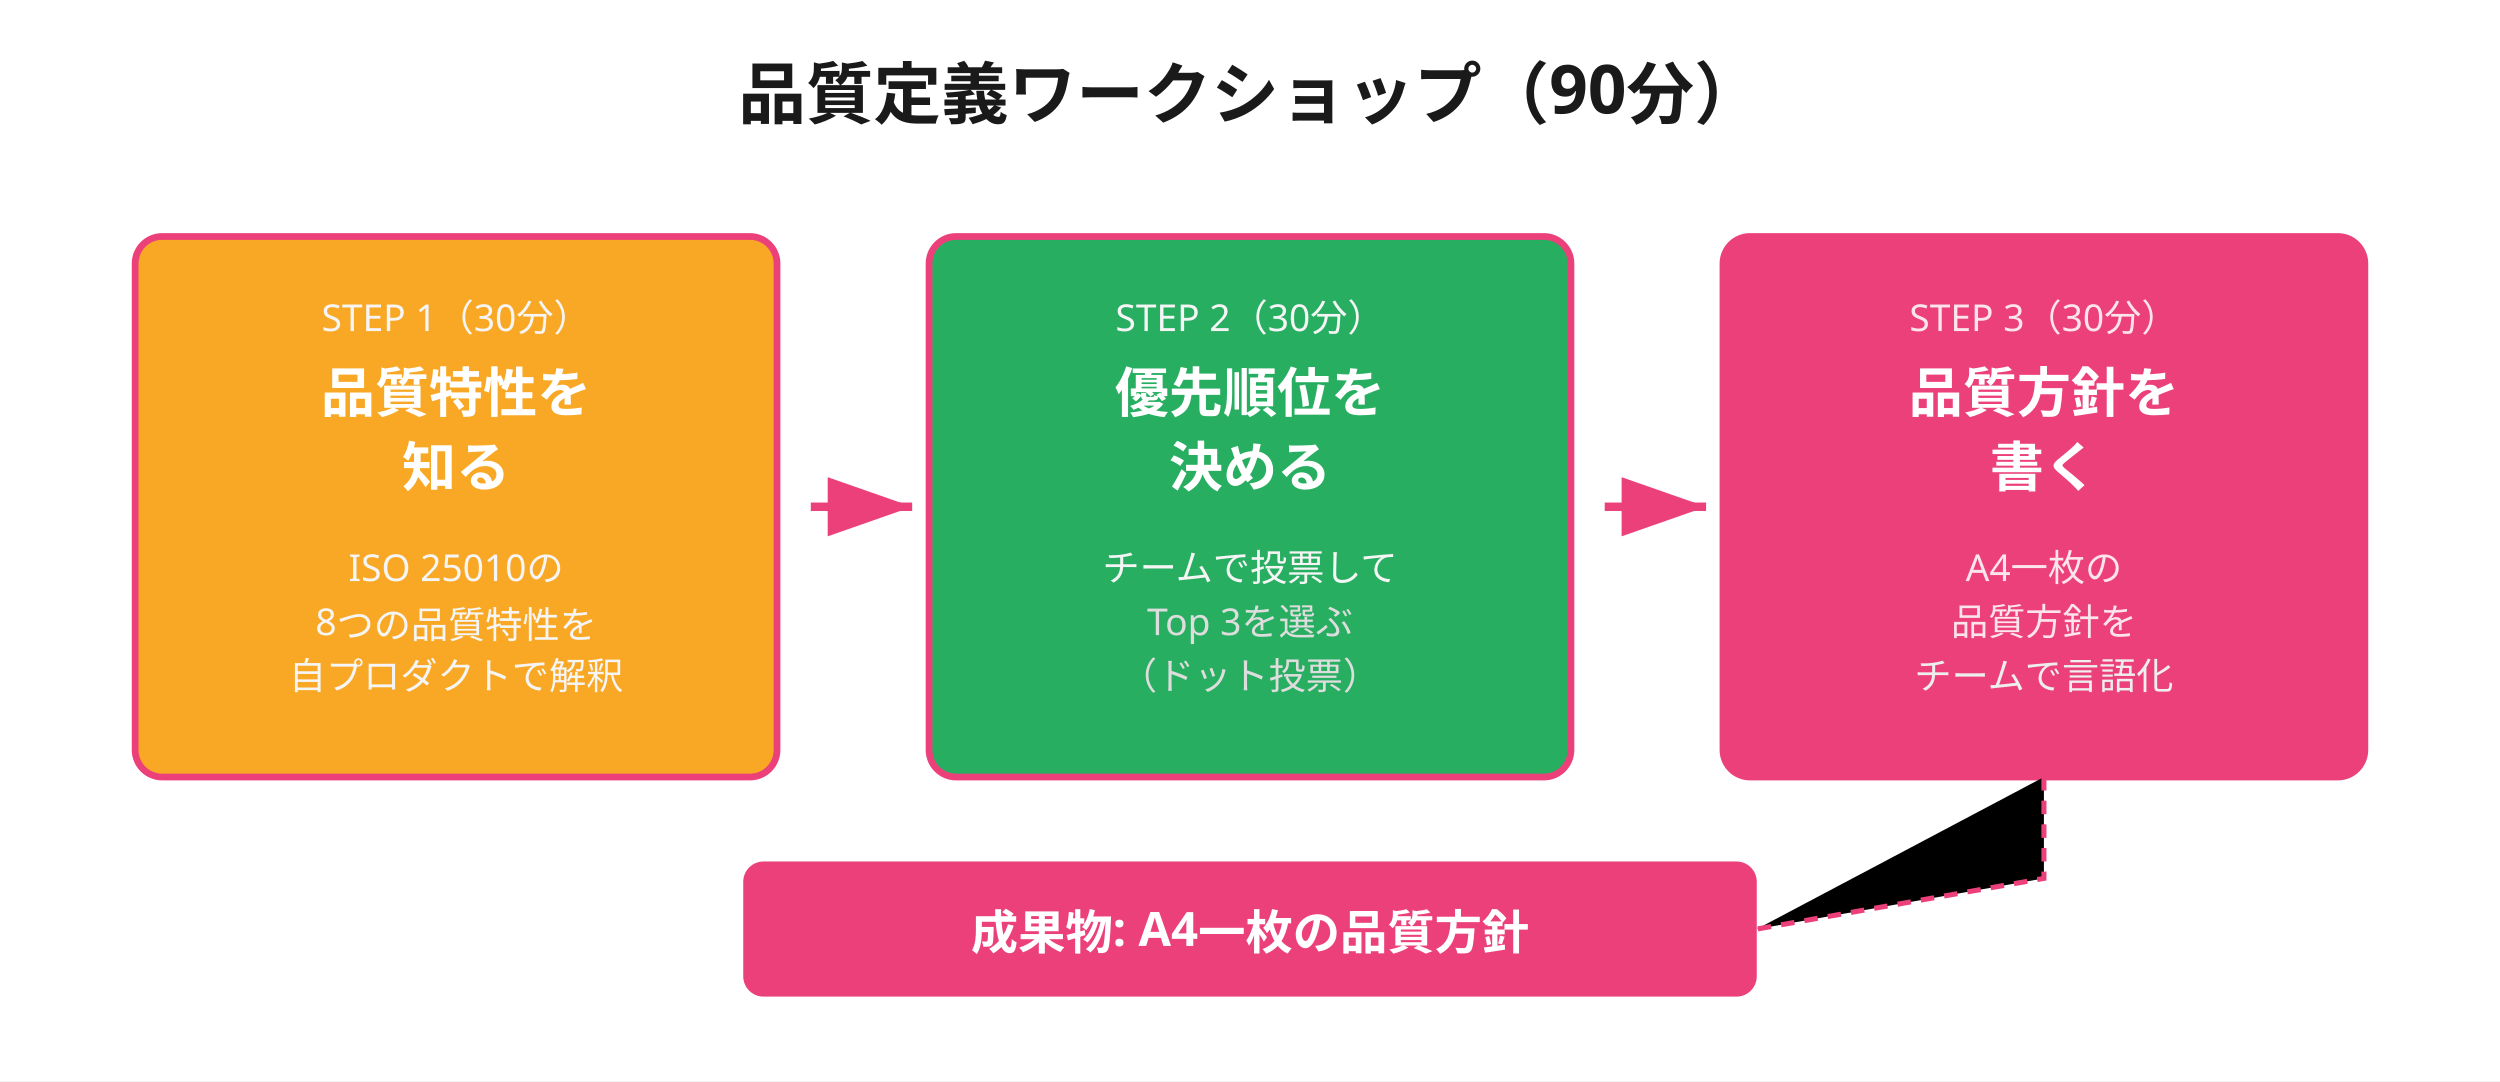
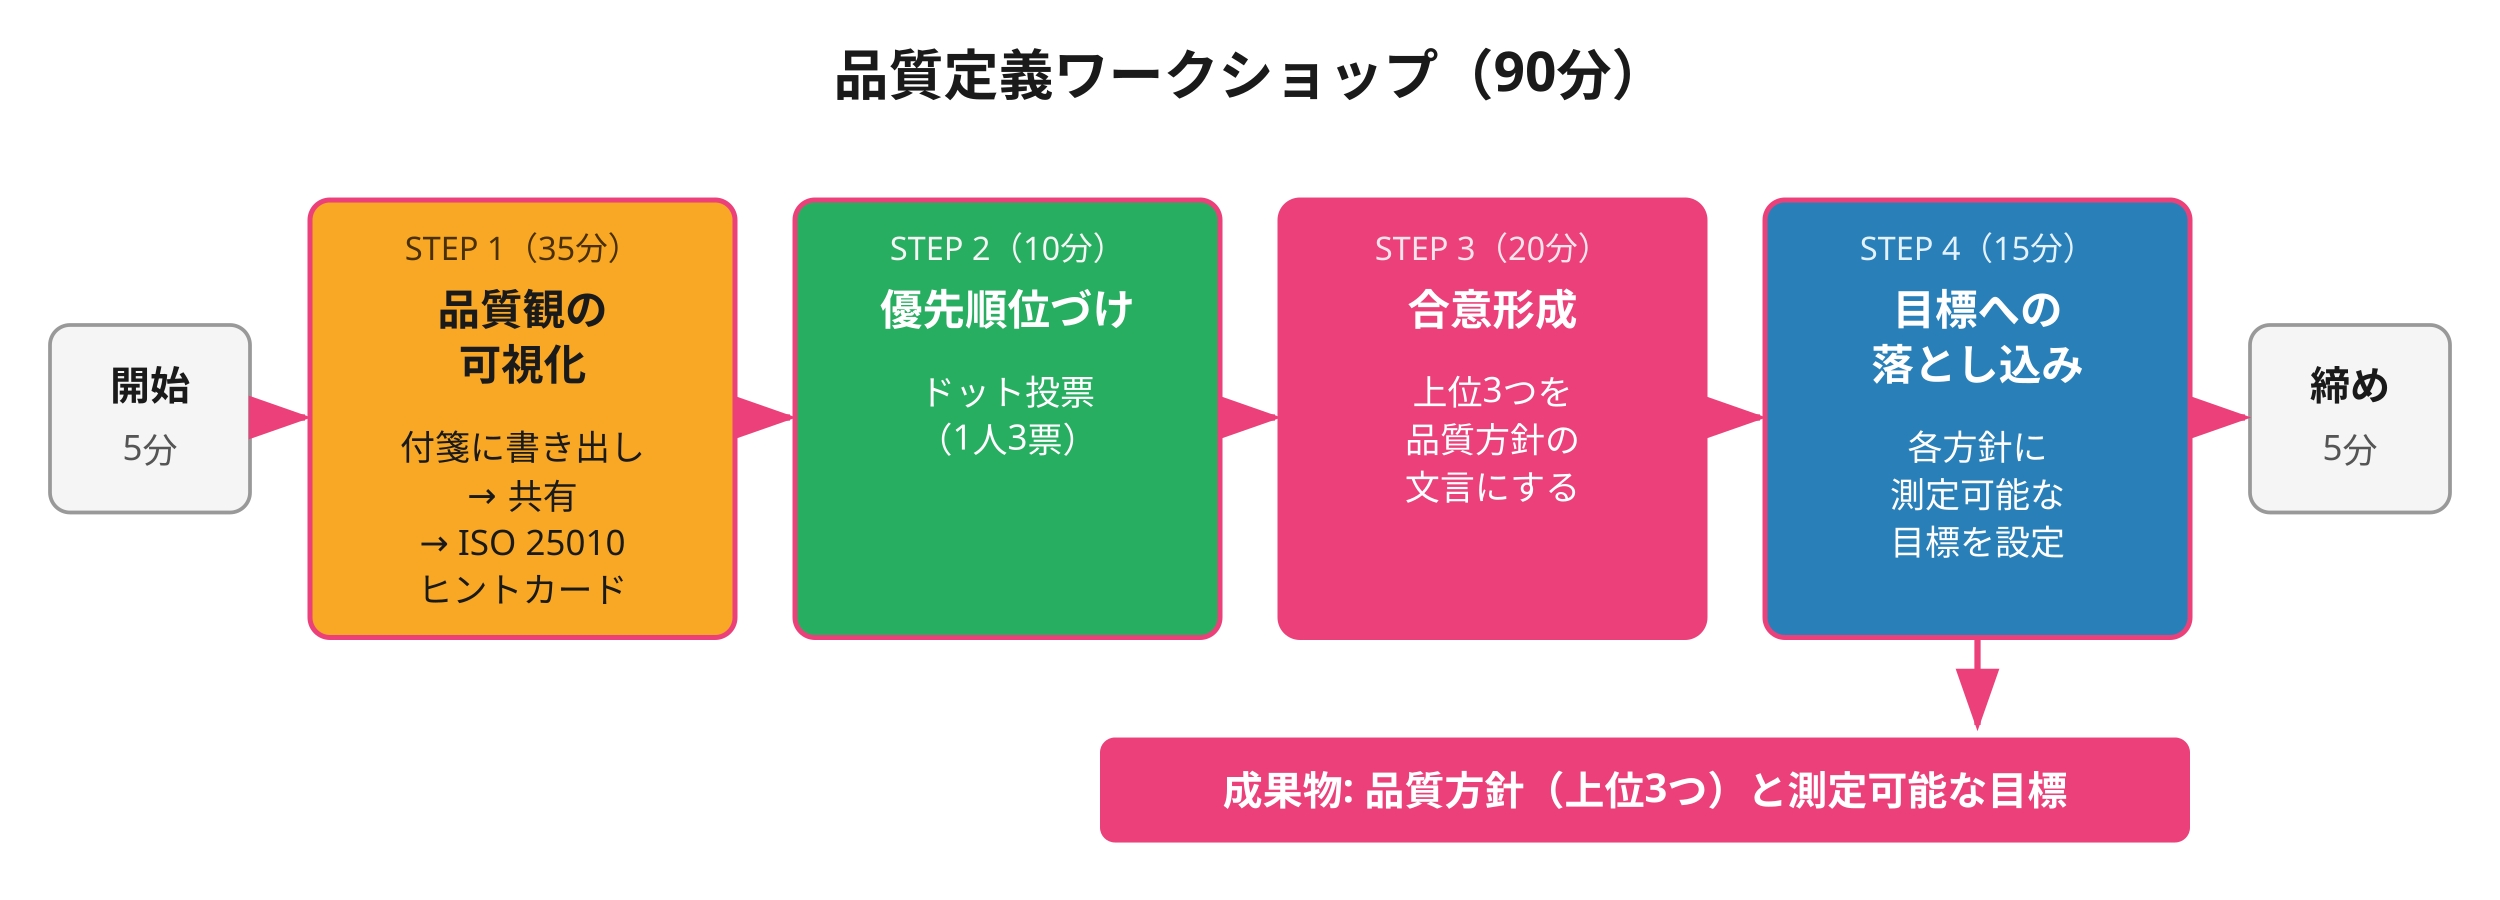
- <svg xmlns="http://www.w3.org/2000/svg" viewBox="0 0 740 320" font-family="'Hiragino Sans', 'Hiragino Kaku Gothic ProN', sans-serif">
-   <rect width="740" height="320" fill="#ffffff" />
-   <text x="370" y="35" text-anchor="middle" font-size="20" font-weight="bold" fill="#1a1a1a">品質定義ワークショップ（90分）</text>
-   <rect x="40" y="70" width="190" height="160" rx="8" fill="#F9A825" stroke="#EC407A" stroke-width="2" />
-   <text x="135" y="98" text-anchor="middle" font-size="11" fill="#F5F5F5">STEP 1（30分）</text>
-   <text x="135" y="122" text-anchor="middle" font-size="16" font-weight="bold" fill="#fff">品質特性を</text>
-   <text x="135" y="144" text-anchor="middle" font-size="16" font-weight="bold" fill="#fff">知る</text>
-   <text x="135" y="172" text-anchor="middle" font-size="11" fill="#F5F5F5">ISO 25010の</text>
-   <text x="135" y="188" text-anchor="middle" font-size="11" fill="#F5F5F5">8つの品質特性を</text>
-   <text x="135" y="204" text-anchor="middle" font-size="11" fill="#F5F5F5">自プロダクトで解釈</text>
-   <path d="M240 150 L270 150" stroke="#EC407A" stroke-width="2.5" marker-end="url(#arr2)" />
-   <rect x="275" y="70" width="190" height="160" rx="8" fill="#27AE60" stroke="#EC407A" stroke-width="2" />
-   <text x="370" y="98" text-anchor="middle" font-size="11" fill="#F5F5F5">STEP 2（30分）</text>
-   <text x="370" y="122" text-anchor="middle" font-size="16" font-weight="bold" fill="#fff">優先順位を</text>
-   <text x="370" y="144" text-anchor="middle" font-size="16" font-weight="bold" fill="#fff">決める</text>
-   <text x="370" y="172" text-anchor="middle" font-size="11" fill="#F5F5F5">チームで投票して</text>
-   <text x="370" y="188" text-anchor="middle" font-size="11" fill="#ddd">Top 3を選ぶ</text>
-   <text x="370" y="204" text-anchor="middle" font-size="11" fill="#ddd">（ドット投票）</text>
-   <path d="M475 150 L505 150" stroke="#EC407A" stroke-width="2.5" marker-end="url(#arr2)" />
-   <rect x="510" y="70" width="190" height="160" rx="8" fill="#EC407A" stroke="#EC407A" stroke-width="2" />
-   <text x="605" y="98" text-anchor="middle" font-size="11" fill="#FCE4EC">STEP 3（30分）</text>
-   <text x="605" y="122" text-anchor="middle" font-size="16" font-weight="bold" fill="#fff">品質方針を</text>
-   <text x="605" y="144" text-anchor="middle" font-size="16" font-weight="bold" fill="#fff">書く</text>
-   <text x="605" y="172" text-anchor="middle" font-size="11" fill="#FCE4EC">A4一枚の</text>
-   <text x="605" y="188" text-anchor="middle" font-size="11" fill="#FCE4EC">品質方針を</text>
-   <text x="605" y="204" text-anchor="middle" font-size="11" fill="#eee">チームで言語化</text>
+ <svg xmlns="http://www.w3.org/2000/svg" viewBox="0 0 1000 360" font-family="'Hiragino Sans', 'Hiragino Kaku Gothic ProN', sans-serif">
  <defs>
-     <marker id="arr2" markerWidth="10" markerHeight="7" refX="10" refY="3.5" orient="auto">
+     <marker id="arr2" markerWidth="10" markerHeight="7" refX="9" refY="3.5" orient="auto">
      <polygon points="0 0, 10 3.5, 0 7" fill="#EC407A" />
    </marker>
  </defs>
-   <rect x="220" y="255" width="300" height="40" rx="6" fill="#EC407A" />
-   <text x="370" y="281" text-anchor="middle" font-size="14" font-weight="bold" fill="#fff">成果物: A4一枚の品質方針</text>
-   <path d="M605 230 L605 260 L520 275" stroke="#EC407A" stroke-width="1.5" stroke-dasharray="4,3" />
+   <rect width="1000" height="360" fill="#ffffff" />
+   <text x="500" y="38" text-anchor="middle" font-size="22" font-weight="bold" fill="#1a1a1a">品質定義ワークショップ（90分）</text>
+   <rect x="20" y="130" width="80" height="75" rx="8" fill="#F5F5F5" stroke="#999" stroke-width="1.5" />
+   <text x="60" y="160" text-anchor="middle" font-size="16" font-weight="bold" fill="#1a1a1a">開始</text>
+   <text x="60" y="184" text-anchor="middle" font-size="14" fill="#555">5分</text>
+   <rect x="124" y="80" width="170" height="175" rx="8" fill="#F9A825" stroke="#EC407A" stroke-width="2" />
+   <text x="209" y="104" text-anchor="middle" font-size="13" fill="#4a3000">STEP 1（35分）</text>
+   <text x="209" y="130" text-anchor="middle" font-size="17" font-weight="bold" fill="#1a1a1a">品質観の</text>
+   <text x="209" y="152" text-anchor="middle" font-size="17" font-weight="bold" fill="#1a1a1a">可視化</text>
+   <text x="209" y="184" text-anchor="middle" font-size="14" fill="#1a1a1a">付箋に書き出し</text>
+   <text x="209" y="203" text-anchor="middle" font-size="14" fill="#1a1a1a">→ 共有</text>
+   <text x="209" y="222" text-anchor="middle" font-size="14" fill="#1a1a1a">→ ISO 25010</text>
+   <text x="209" y="241" text-anchor="middle" font-size="14" fill="#1a1a1a">ヒントカード</text>
+   <rect x="318" y="80" width="170" height="175" rx="8" fill="#27AE60" stroke="#EC407A" stroke-width="2" />
+   <text x="403" y="104" text-anchor="middle" font-size="13" fill="#F5F5F5">STEP 2（10分）</text>
+   <text x="403" y="130" text-anchor="middle" font-size="17" font-weight="bold" fill="#fff">優先順位づけ</text>
+   <text x="403" y="162" text-anchor="middle" font-size="14" fill="#fff">ドット投票</text>
+   <text x="403" y="181" text-anchor="middle" font-size="14" fill="#fff">（1人3票）</text>
+   <rect x="512" y="80" width="170" height="175" rx="8" fill="#EC407A" stroke="#EC407A" stroke-width="2" />
+   <text x="597" y="104" text-anchor="middle" font-size="13" fill="#FCE4EC">STEP 3（20分）</text>
+   <text x="597" y="130" text-anchor="middle" font-size="17" font-weight="bold" fill="#fff">合意形成</text>
+   <text x="597" y="162" text-anchor="middle" font-size="14" fill="#fff">上位3つを</text>
+   <text x="597" y="181" text-anchor="middle" font-size="14" fill="#fff">品質方針の</text>
+   <text x="597" y="200" text-anchor="middle" font-size="14" fill="#fff">文言にする</text>
+   <rect x="706" y="80" width="170" height="175" rx="8" fill="#2980B9" stroke="#EC407A" stroke-width="2" />
+   <text x="791" y="104" text-anchor="middle" font-size="13" fill="#E3F2FD">STEP 4（15分）</text>
+   <text x="791" y="130" text-anchor="middle" font-size="17" font-weight="bold" fill="#fff">目標への</text>
+   <text x="791" y="152" text-anchor="middle" font-size="17" font-weight="bold" fill="#fff">落とし込み</text>
+   <text x="791" y="184" text-anchor="middle" font-size="14" fill="#fff">各方針に</text>
+   <text x="791" y="203" text-anchor="middle" font-size="14" fill="#fff">測定可能な</text>
+   <text x="791" y="222" text-anchor="middle" font-size="14" fill="#fff">目標を設定</text>
+   <rect x="900" y="130" width="80" height="75" rx="8" fill="#F5F5F5" stroke="#999" stroke-width="1.5" />
+   <text x="940" y="160" text-anchor="middle" font-size="16" font-weight="bold" fill="#1a1a1a">締め</text>
+   <text x="940" y="184" text-anchor="middle" font-size="14" fill="#555">5分</text>
+   <path d="M103 167 L122 167" stroke="#EC407A" stroke-width="2.5" marker-end="url(#arr2)" />
+   <path d="M297 167 L316 167" stroke="#EC407A" stroke-width="2.5" marker-end="url(#arr2)" />
+   <path d="M491 167 L510 167" stroke="#EC407A" stroke-width="2.5" marker-end="url(#arr2)" />
+   <path d="M685 167 L704 167" stroke="#EC407A" stroke-width="2.5" marker-end="url(#arr2)" />
+   <path d="M879 167 L898 167" stroke="#EC407A" stroke-width="2.5" marker-end="url(#arr2)" />
+   <path d="M791 255 L791 290" stroke="#EC407A" stroke-width="2.5" marker-end="url(#arr2)" />
+   <rect x="440" y="295" width="436" height="42" rx="6" fill="#EC407A" />
+   <text x="658" y="322" text-anchor="middle" font-size="16" font-weight="bold" fill="#fff">成果物: 品質方針（上位3つ）と測定可能な目標</text>
</svg>
